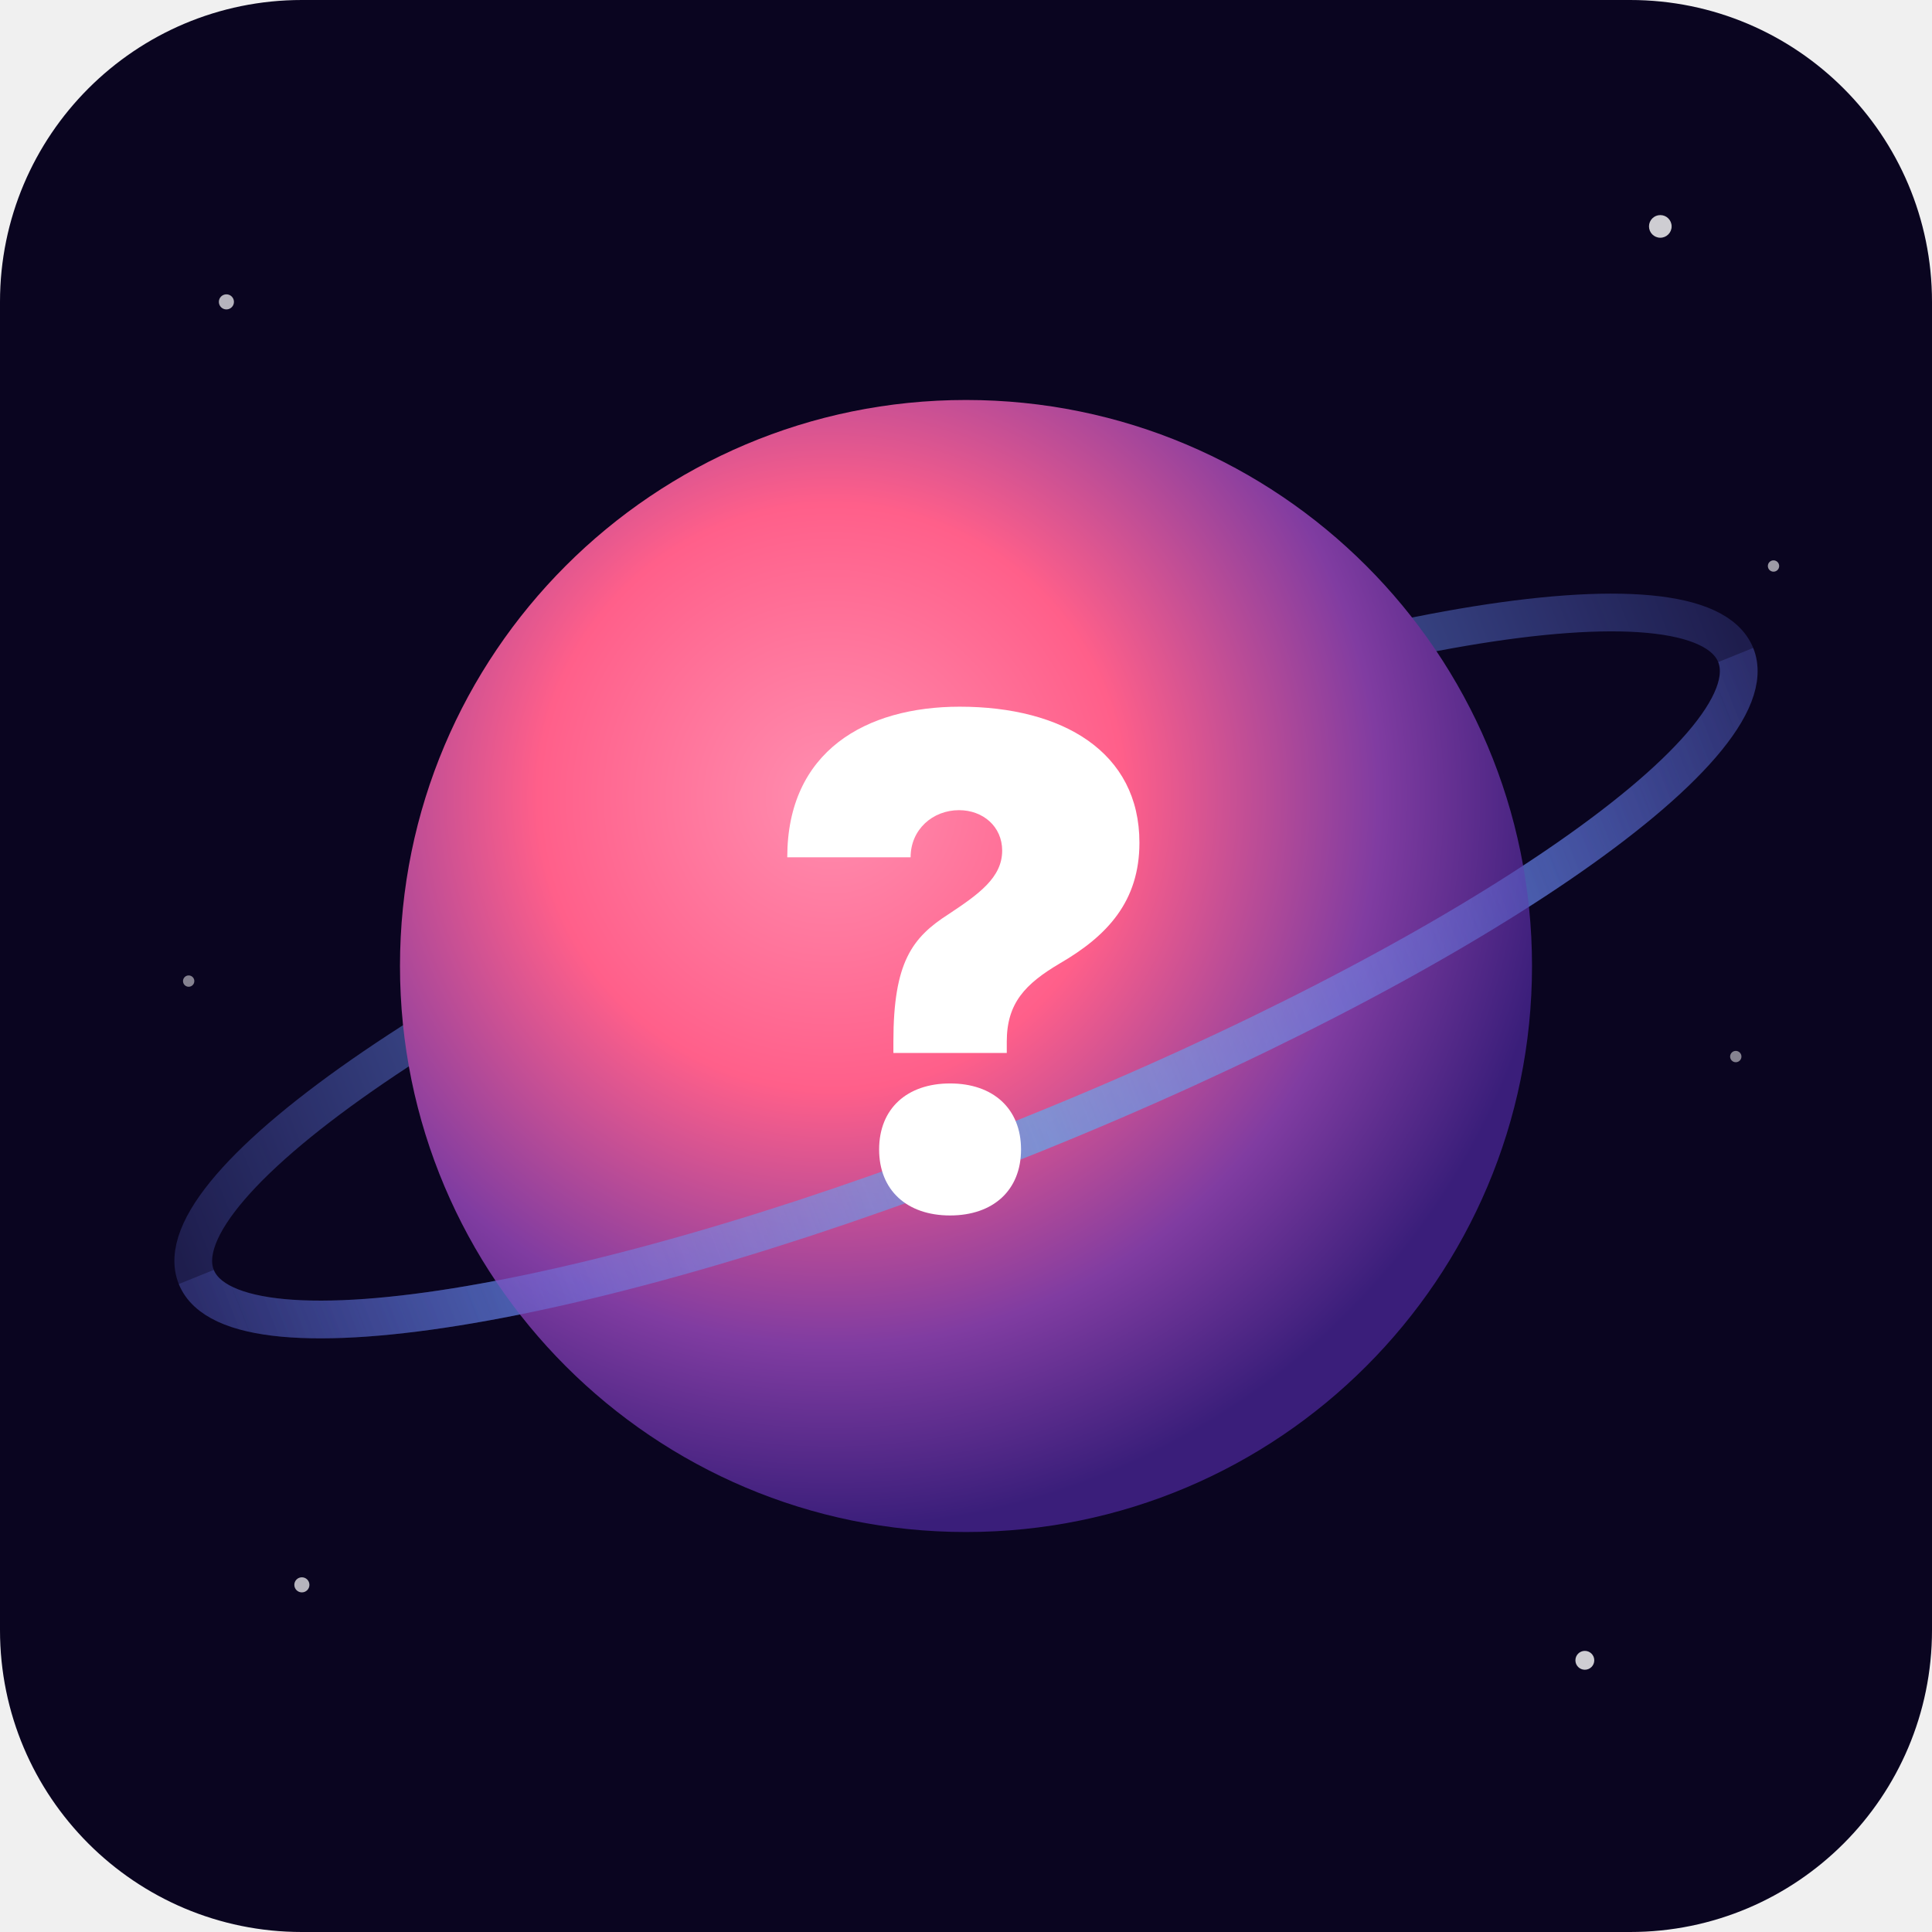
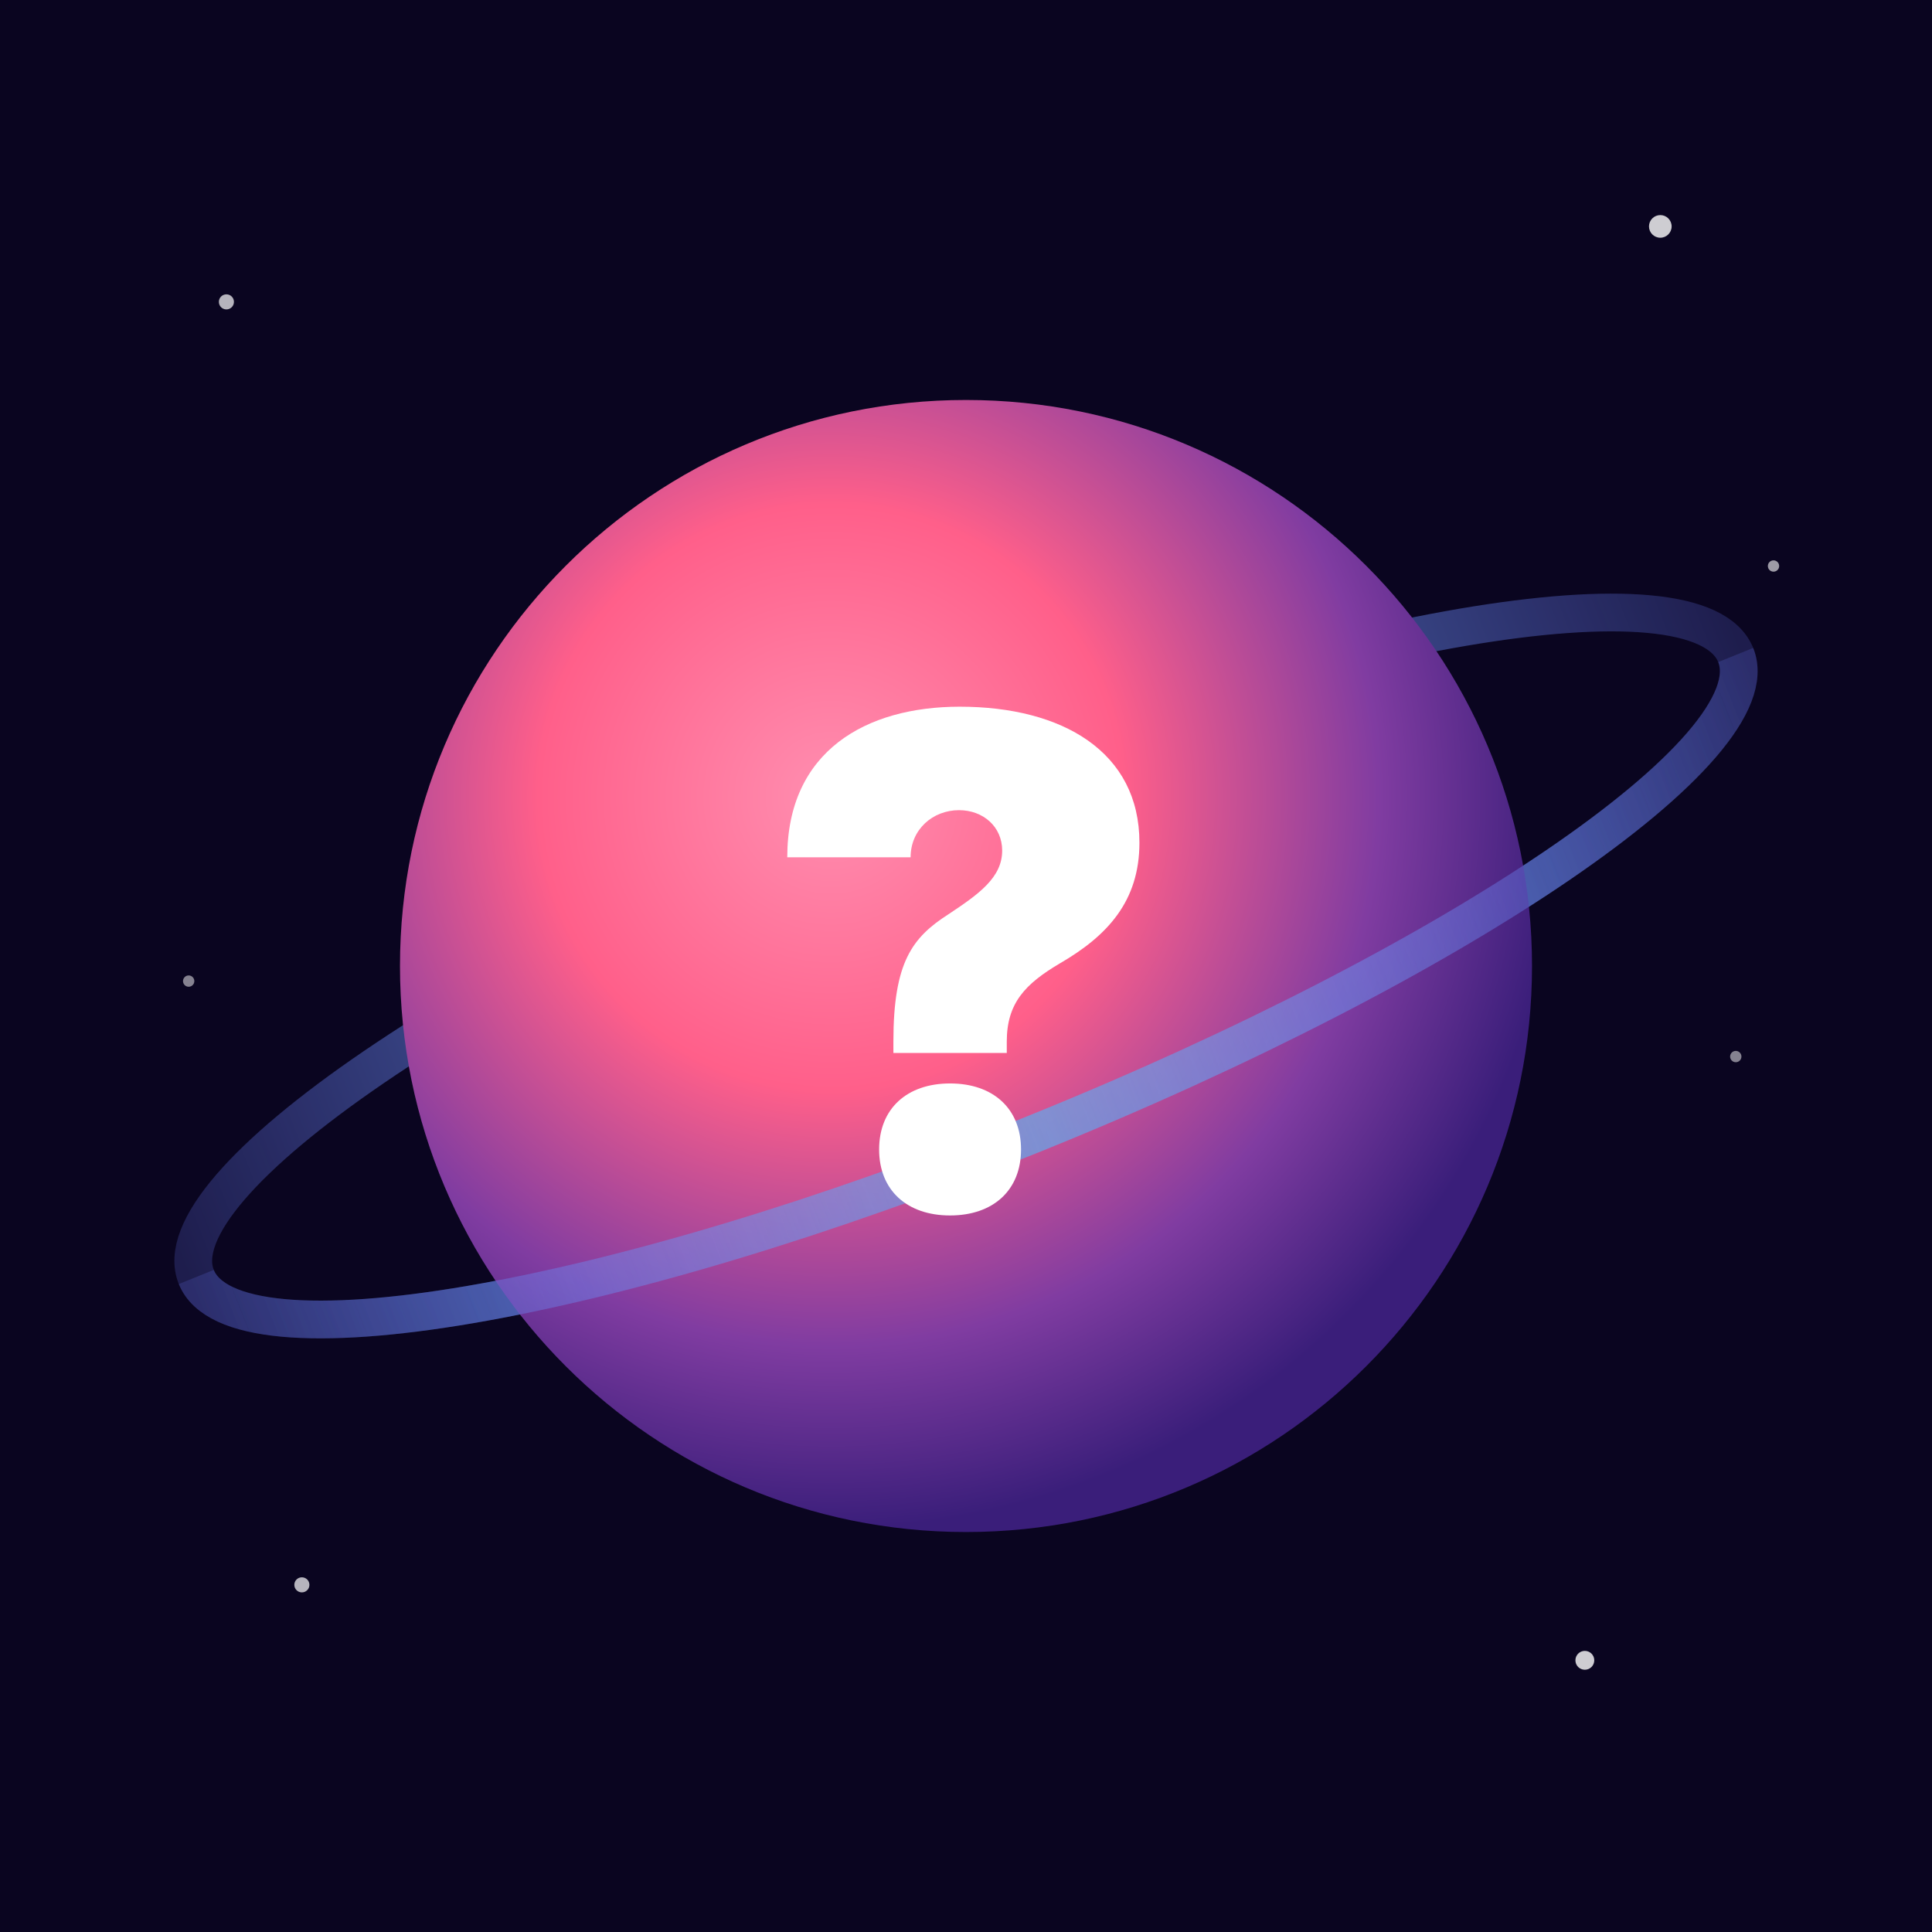
<svg xmlns="http://www.w3.org/2000/svg" viewBox="0 0 512 512">
  <defs>
    <radialGradient id="planet" cx="38%" cy="35%" r="65%">
      <stop offset="0%" stop-color="#ff8eb0" />
      <stop offset="40%" stop-color="#ff5f8a" />
      <stop offset="75%" stop-color="#803ca1" />
      <stop offset="100%" stop-color="#3a1e7a" />
    </radialGradient>
    <linearGradient id="ring" x1="0" y1="0" x2="1" y2="0">
      <stop offset="0%" stop-color="#6c7cff" stop-opacity="0.2" />
      <stop offset="50%" stop-color="#68a3e5" stop-opacity="0.9" />
      <stop offset="100%" stop-color="#6c7cff" stop-opacity="0.2" />
    </linearGradient>
  </defs>
-   <rect width="512" height="512" rx="80" fill="#0a0520" />
+   <rect width="512" height="512" fill="#0a0520" />
  <circle cx="60" cy="80" r="2" fill="#fff" opacity="0.7" />
  <circle cx="440" cy="60" r="3" fill="#fff" opacity="0.8" />
  <circle cx="470" cy="150" r="1.5" fill="#fff" opacity="0.6" />
  <circle cx="80" cy="420" r="2" fill="#fff" opacity="0.7" />
  <circle cx="420" cy="440" r="2.5" fill="#fff" opacity="0.8" />
  <circle cx="50" cy="260" r="1.5" fill="#fff" opacity="0.5" />
  <circle cx="460" cy="280" r="1.5" fill="#fff" opacity="0.5" />
  <g transform="rotate(-22 256 256)">
    <ellipse cx="256" cy="256" rx="220" ry="48" fill="none" stroke="url(#ring)" stroke-width="10" />
  </g>
  <circle cx="256" cy="256" r="150" fill="url(#planet)" />
  <g transform="rotate(-22 256 256)">
    <path d="M 36 256 A 220 48 0 0 0 476 256" fill="none" stroke="url(#ring)" stroke-width="10" opacity="0.85" />
  </g>
  <text x="256" y="320" text-anchor="middle" font-family="system-ui, -apple-system, 'Segoe UI', sans-serif" font-size="180" font-weight="900" fill="#ffffff">?</text>
</svg>
